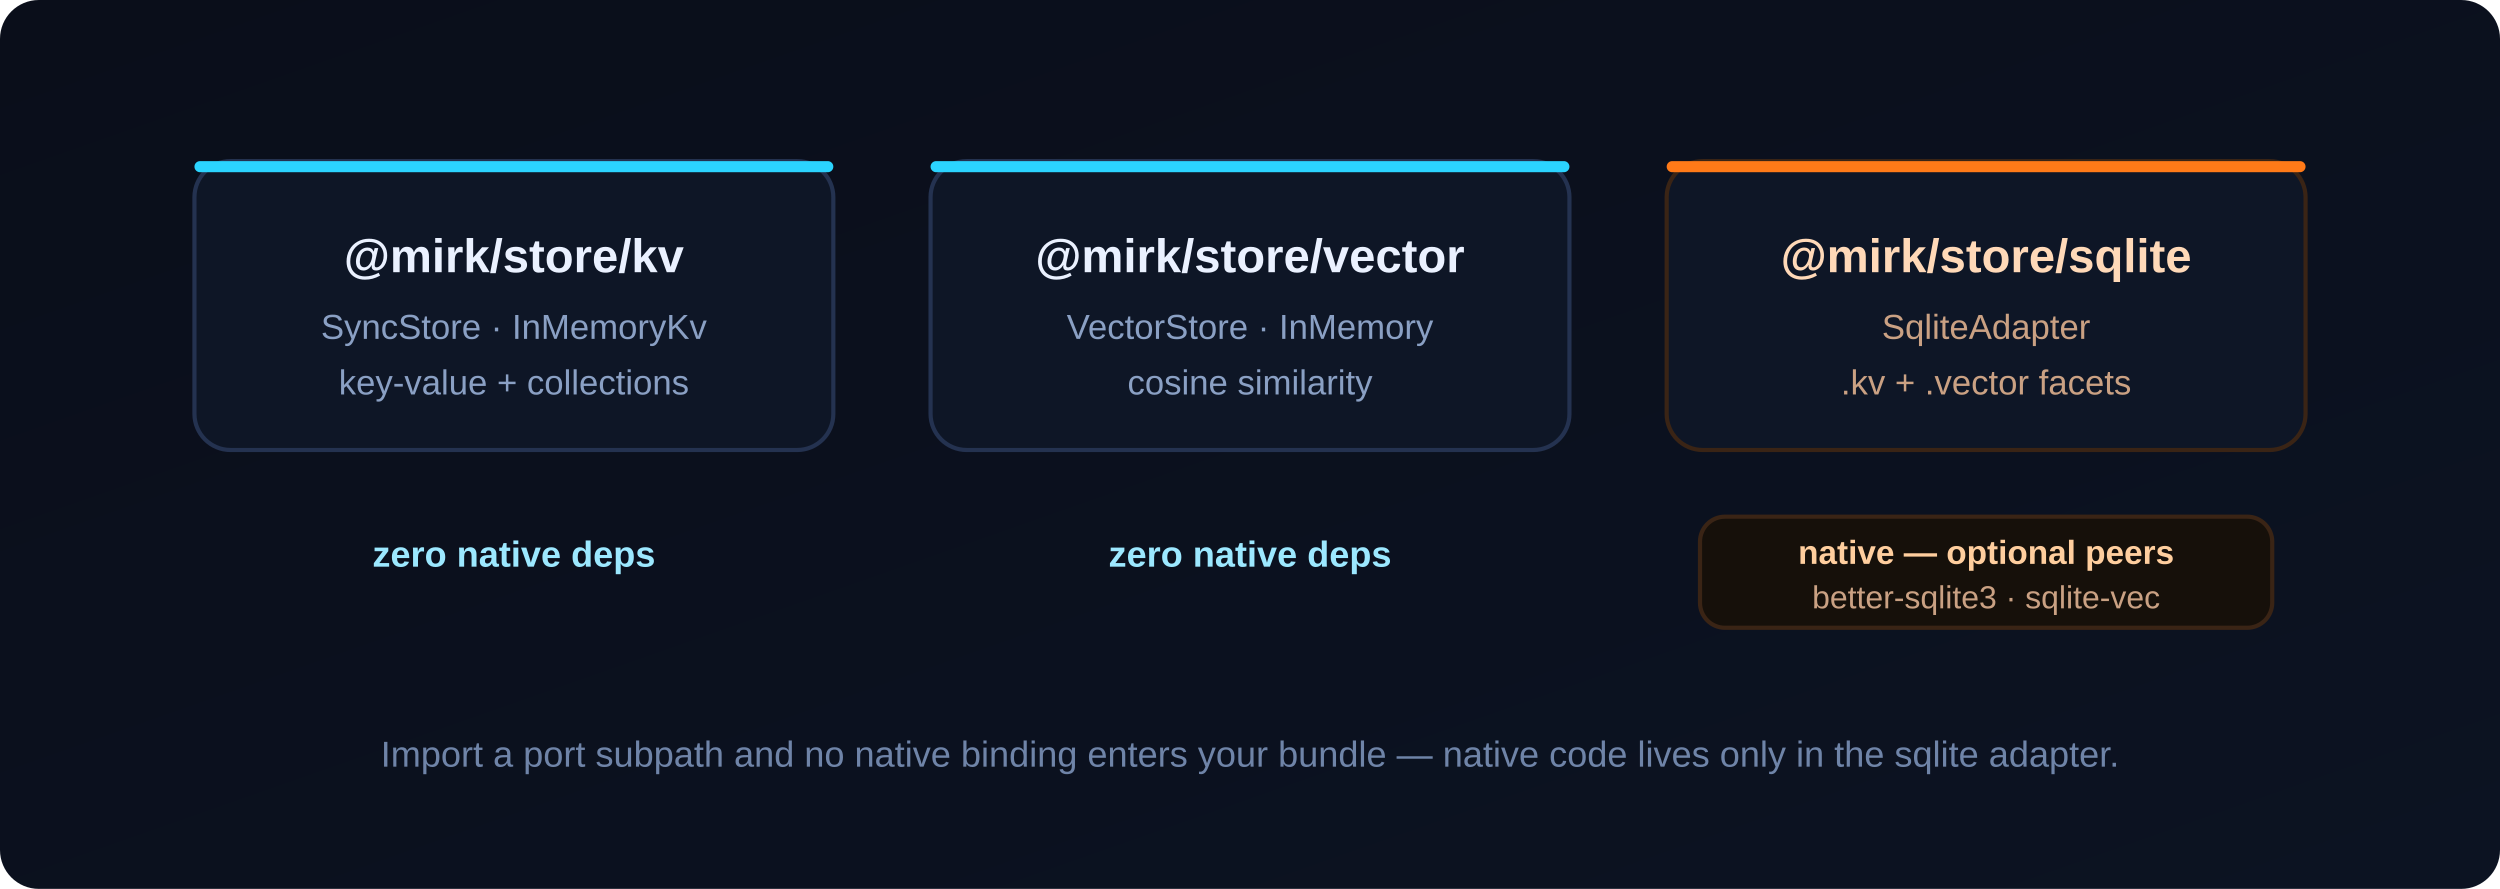
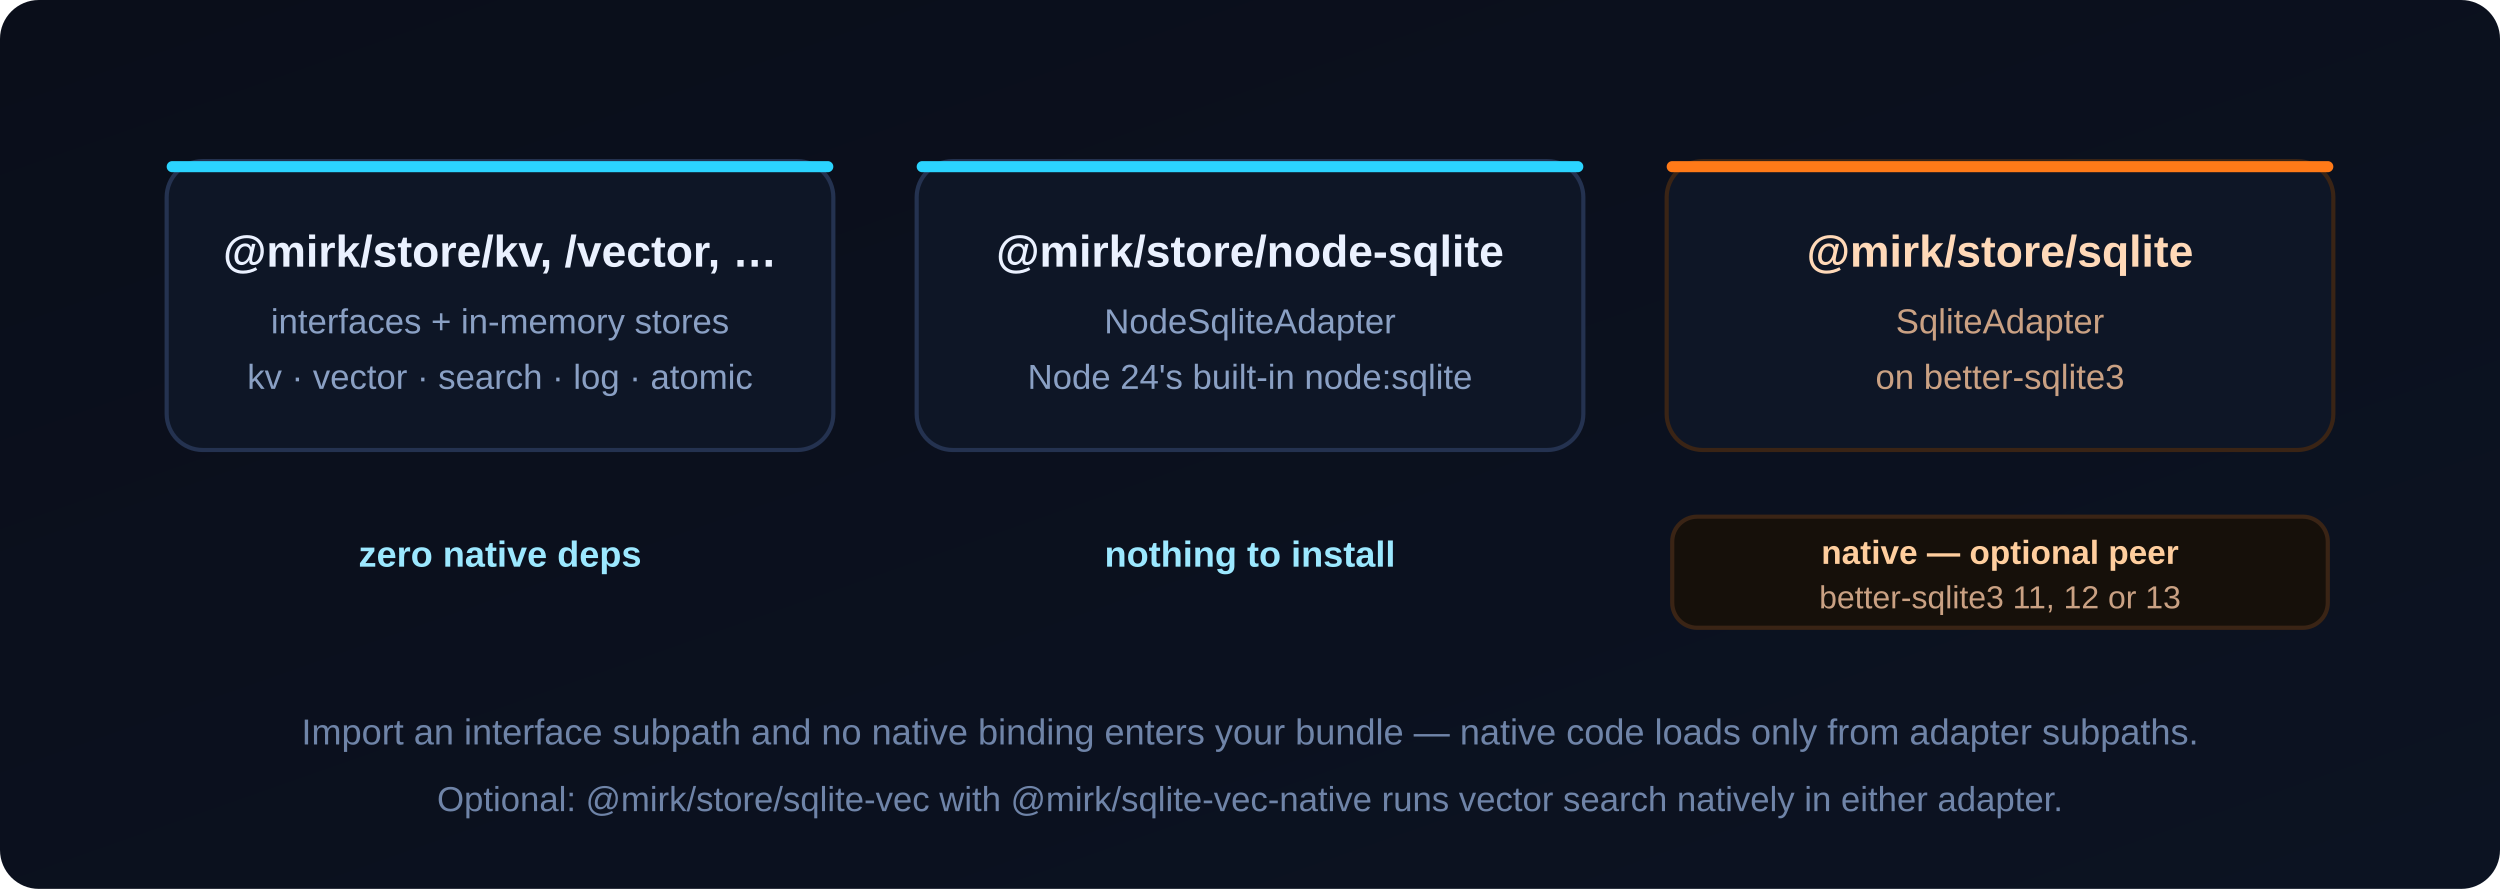
<svg xmlns="http://www.w3.org/2000/svg" width="900" height="320" viewBox="0 0 900 320" font-family="Avenir Next, Helvetica Neue, Arial, sans-serif">
  <defs>
    <linearGradient id="bg" x1="0" y1="0" x2="1" y2="1">
      <stop offset="0" stop-color="#0a0e1a" />
      <stop offset="1" stop-color="#0c1322" />
    </linearGradient>
  </defs>
  <rect x="0" y="0" width="900" height="320" rx="14" fill="url(#bg)" />
  <g>
-     <rect x="70" y="58" width="230" height="104" rx="13" fill="#0e1626" stroke="#243250" stroke-width="1.5" />
-     <rect x="70" y="58" width="230" height="4" rx="2" fill="#2bd4ff" />
-     <text x="185" y="98" text-anchor="middle" font-size="17" font-weight="700" fill="#eaf1ff">@mirk/store/kv</text>
-     <text x="185" y="122" text-anchor="middle" font-size="12.5" fill="#8aa0c4">SyncStore · InMemoryKv</text>
-     <text x="185" y="142" text-anchor="middle" font-size="12.5" fill="#8aa0c4">key-value + collections</text>
+     <rect x="60" y="58" width="240" height="104" rx="13" fill="#0e1626" stroke="#243250" stroke-width="1.5" />
+     <rect x="60" y="58" width="240" height="4" rx="2" fill="#2bd4ff" />
+     <text x="180" y="96" text-anchor="middle" font-size="16" font-weight="700" fill="#eaf1ff">@mirk/store/kv, /vector, …</text>
+     <text x="180" y="120" text-anchor="middle" font-size="12.5" fill="#8aa0c4">interfaces + in-memory stores</text>
+     <text x="180" y="140" text-anchor="middle" font-size="12.5" fill="#8aa0c4">kv · vector · search · log · atomic</text>
  </g>
  <g>
-     <rect x="335" y="58" width="230" height="104" rx="13" fill="#0e1626" stroke="#243250" stroke-width="1.5" />
-     <rect x="335" y="58" width="230" height="4" rx="2" fill="#2bd4ff" />
-     <text x="450" y="98" text-anchor="middle" font-size="17" font-weight="700" fill="#eaf1ff">@mirk/store/vector</text>
-     <text x="450" y="122" text-anchor="middle" font-size="12.5" fill="#8aa0c4">VectorStore · InMemory</text>
-     <text x="450" y="142" text-anchor="middle" font-size="12.5" fill="#8aa0c4">cosine similarity</text>
+     <rect x="330" y="58" width="240" height="104" rx="13" fill="#0e1626" stroke="#243250" stroke-width="1.5" />
+     <rect x="330" y="58" width="240" height="4" rx="2" fill="#2bd4ff" />
+     <text x="450" y="96" text-anchor="middle" font-size="16" font-weight="700" fill="#eaf1ff">@mirk/store/node-sqlite</text>
+     <text x="450" y="120" text-anchor="middle" font-size="12.5" fill="#8aa0c4">NodeSqliteAdapter</text>
+     <text x="450" y="140" text-anchor="middle" font-size="12.5" fill="#8aa0c4">Node 24's built-in node:sqlite</text>
  </g>
  <g>
-     <rect x="600" y="58" width="230" height="104" rx="13" fill="#0e1626" stroke="#3a2415" stroke-width="1.5" />
-     <rect x="600" y="58" width="230" height="4" rx="2" fill="#ff7a18" />
-     <text x="715" y="98" text-anchor="middle" font-size="17" font-weight="700" fill="#ffd9b8">@mirk/store/sqlite</text>
-     <text x="715" y="122" text-anchor="middle" font-size="12.5" fill="#caa183">SqliteAdapter</text>
-     <text x="715" y="142" text-anchor="middle" font-size="12.5" fill="#caa183">.kv + .vector facets</text>
+     <rect x="600" y="58" width="240" height="104" rx="13" fill="#0e1626" stroke="#3a2415" stroke-width="1.5" />
+     <rect x="600" y="58" width="240" height="4" rx="2" fill="#ff7a18" />
+     <text x="720" y="96" text-anchor="middle" font-size="16" font-weight="700" fill="#ffd9b8">@mirk/store/sqlite</text>
+     <text x="720" y="120" text-anchor="middle" font-size="12.5" fill="#caa183">SqliteAdapter</text>
+     <text x="720" y="140" text-anchor="middle" font-size="12.5" fill="#caa183">on better-sqlite3</text>
  </g>
-   <text x="185" y="204" text-anchor="middle" font-size="13" font-weight="700" fill="#9ce8ff">zero native deps</text>
-   <text x="450" y="204" text-anchor="middle" font-size="13" font-weight="700" fill="#9ce8ff">zero native deps</text>
+   <text x="180" y="204" text-anchor="middle" font-size="13" font-weight="700" fill="#9ce8ff">zero native deps</text>
+   <text x="450" y="204" text-anchor="middle" font-size="13" font-weight="700" fill="#9ce8ff">nothing to install</text>
  <g>
-     <rect x="612" y="186" width="206" height="40" rx="9" fill="#16100a" stroke="#3a2415" stroke-width="1.5" />
-     <text x="715" y="203" text-anchor="middle" font-size="12" font-weight="700" fill="#ffce9e">native — optional peers</text>
-     <text x="715" y="219" text-anchor="middle" font-size="11.5" fill="#caa183">better-sqlite3 · sqlite-vec</text>
+     <rect x="602" y="186" width="236" height="40" rx="9" fill="#16100a" stroke="#3a2415" stroke-width="1.5" />
+     <text x="720" y="203" text-anchor="middle" font-size="12" font-weight="700" fill="#ffce9e">native — optional peer</text>
+     <text x="720" y="219" text-anchor="middle" font-size="11.5" fill="#caa183">better-sqlite3 11, 12 or 13</text>
  </g>
-   <text x="450" y="276" text-anchor="middle" font-size="13" fill="#6f84a8">Import a port subpath and no native binding enters your bundle — native code lives only in the sqlite adapter.</text>
+   <text x="450" y="268" text-anchor="middle" font-size="13" fill="#6f84a8">Import an interface subpath and no native binding enters your bundle — native code loads only from adapter subpaths.</text>
+   <text x="450" y="292" text-anchor="middle" font-size="12.5" fill="#6f84a8">Optional: @mirk/store/sqlite-vec with @mirk/sqlite-vec-native runs vector search natively in either adapter.</text>
</svg>
